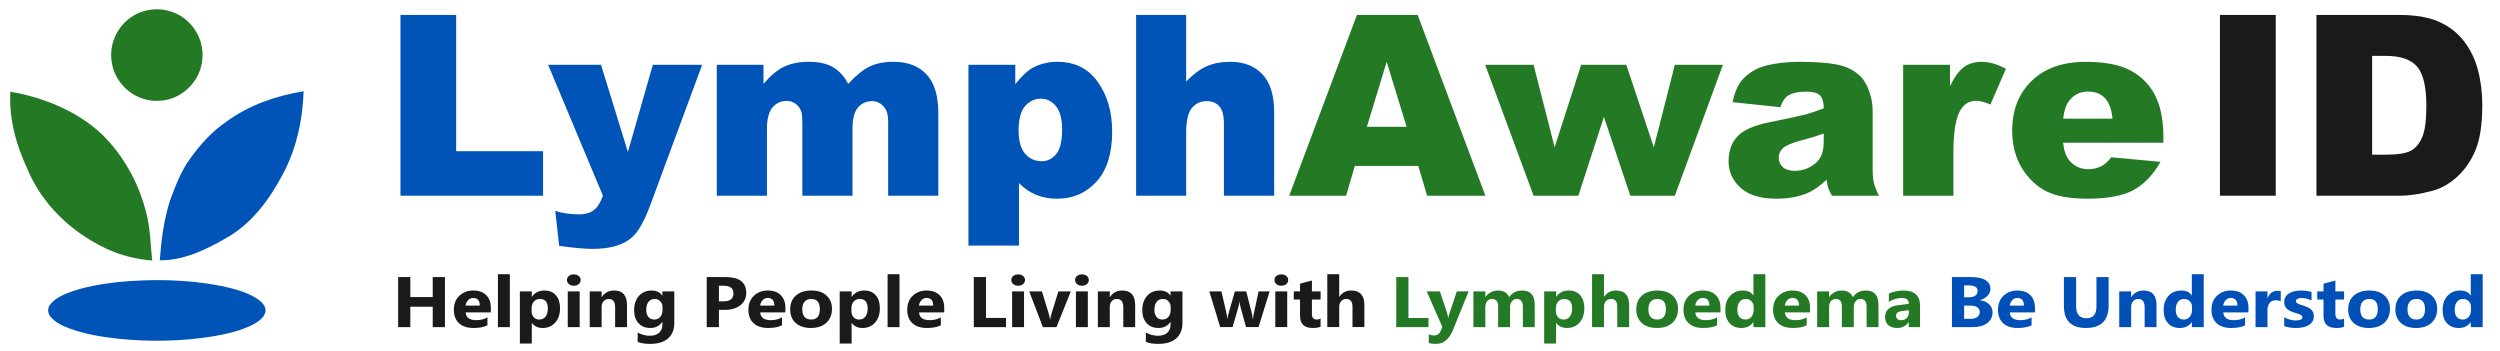
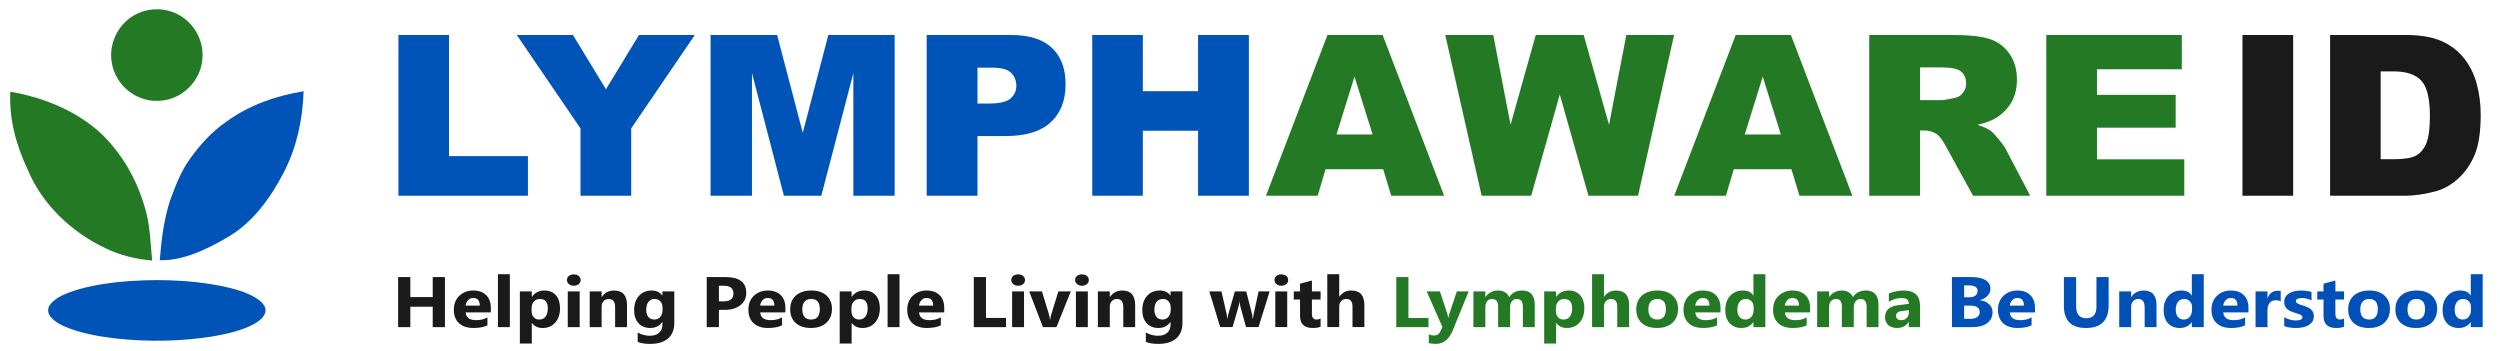
<svg xmlns="http://www.w3.org/2000/svg" version="1.1" viewBox="0 0 1204 169" width="1204.0pt" height="169.0pt" id="svg94">
  <defs id="defs94">
    <rect x="1400" y="25.743" width="177.228" height="147.525" id="rect12" />
    <rect x="1390.099" y="24.752" width="202.97" height="157.426" id="rect11" />
    <rect x="1390.244" y="25.61" width="157.317" height="131.707" id="rect10" />
    <rect x="1392.683" y="20.732" width="242.683" height="165.854" id="rect9" />
    <linearGradient id="swatch8">
      <stop style="stop-color:#044877;stop-opacity:1;" offset="0" id="stop9" />
    </linearGradient>
    <rect x="1395.122" y="35.366" width="163.415" height="106.098" id="rect3" />
    <rect x="1396.341" y="18.293" width="171.951" height="150" id="rect2" />
    <rect x="1387.805" y="24.39" width="223.171" height="141.463" id="rect1" />
  </defs>
  <path d="M 68.46 5.62 C 72.51 4.28 76.84 4.09 80.97 5.15 C 91.13 7.61 98.33 17.57 97.49 28.01 C 96.90 39.18 87.20 48.50 76.00 48.57 C 65.51 48.91 55.98 41.23 53.98 30.95 C 51.67 20.23 58.06 9.06 68.46 5.62 Z" fill="#2c922b" id="path2" style="fill:#247a24;fill-opacity:1" />
  <path d="M 146.23 43.94 C 145.77 57.44 142.98 70.73 136.79 82.80 C 130.24 95.46 121.46 107.72 108.73 114.74 C 99.36 120.22 88.01 125.62 76.94 125.33 C 77.68 115.77 78.90 105.94 81.82 96.77 C 84.36 89.85 87.12 82.48 91.49 76.50 C 96.36 69.72 101.85 63.53 108.78 58.79 C 119.87 50.60 132.73 46.18 146.23 43.94 Z" fill="#0053b7" id="path17" />
  <path d="M 4.98 44.18 C 20.90 46.85 37.37 53.56 49.20 64.78 C 59.81 75.21 67.06 88.67 70.60 103.07 C 72.38 110.26 72.51 118.07 73.29 125.47 C 65.27 124.81 57.77 122.95 50.53 119.42 C 34.39 111.75 20.29 98.39 13.36 81.75 C 7.78 69.94 4.30 57.35 4.98 44.18 Z" fill="#2c922b" id="path18" style="fill:#247a24;fill-opacity:1" />
  <path d="M 56.49 135.87 C 73.09 134.27 90.15 134.51 106.55 137.71 C 112.26 138.95 118.44 140.50 123.45 143.60 C 125.51 144.99 128.25 147.17 127.85 149.97 C 127.53 152.73 124.40 154.90 122.16 156.15 C 116.07 159.34 108.93 160.89 102.20 162.06 C 87.20 164.40 71.86 164.69 56.76 163.11 C 49.06 162.26 41.03 160.94 33.72 158.28 C 30.39 157.03 26.70 155.40 24.40 152.58 C 23.03 151.07 22.74 148.65 23.96 146.96 C 26.04 144.02 29.71 142.24 32.98 140.97 C 40.40 138.14 48.63 136.80 56.49 135.87 Z" fill="#0053b7" id="path36" style="fill:#0053b7;fill-opacity:1" />
  <g id="text124" style="font-weight:bold;font-size:35.775px;font-family:'Segoe UI';-inkscape-font-specification:'Segoe UI, Bold';fill:#0050b8;stroke:#0e0e0e;stroke-width:0;stroke-linejoin:round" transform="scale(1.039687,0.961828)" aria-label="Helping People Living with Lymphoedema Be Understood">
    <path style="fill:#1a1a1a" d="m 206.104,163.789 h -5.66 v -10.201 h -10.376 v 10.201 h -5.642 v -25.049 h 5.642 v 9.992 h 10.376 v -9.992 h 5.66 z m 21.259,-7.372 h -11.669 q 0.28,3.895 4.909,3.895 2.952,0 5.188,-1.397 v 3.983 q -2.48,1.328 -6.446,1.328 -4.332,0 -6.725,-2.393 -2.393,-2.411 -2.393,-6.708 0,-4.454 2.585,-7.057 2.585,-2.603 6.358,-2.603 3.913,0 6.044,2.323 2.149,2.323 2.149,6.306 z m -5.118,-3.389 q 0,-3.843 -3.109,-3.843 -1.328,0 -2.306,1.101 -0.961,1.101 -1.17,2.743 z m 13.922,10.76 h -5.52 v -26.482 h 5.52 z m 10.236,-2.079 h -0.07 v 10.306 h -5.52 V 145.902 h 5.52 v 2.69 h 0.07 q 2.044,-3.127 5.747,-3.127 3.476,0 5.363,2.393 1.904,2.376 1.904,6.481 0,4.472 -2.218,7.179 -2.201,2.708 -5.869,2.708 -3.232,0 -4.926,-2.515 z m -0.157,-7.337 v 1.432 q 0,1.852 0.978,3.022 0.978,1.17 2.568,1.17 1.887,0 2.917,-1.45 1.048,-1.467 1.048,-4.14 0,-4.716 -3.668,-4.716 -1.694,0 -2.777,1.293 -1.066,1.275 -1.066,3.389 z m 19.547,-11.302 q -1.397,0 -2.288,-0.821 -0.891,-0.838 -0.891,-2.044 0,-1.24 0.891,-2.026 0.891,-0.786 2.288,-0.786 1.415,0 2.288,0.786 0.891,0.786 0.891,2.026 0,1.258 -0.891,2.061 -0.873,0.804 -2.288,0.804 z m 2.725,20.717 h -5.52 v -17.887 h 5.52 z m 21.923,0 h -5.503 v -9.939 q 0,-4.157 -2.97,-4.157 -1.432,0 -2.358,1.101 -0.926,1.101 -0.926,2.795 v 10.201 h -5.52 v -17.887 h 5.52 v 2.83 h 0.07 q 1.974,-3.267 5.747,-3.267 5.939,0 5.939,7.372 z m 21.905,-2.044 q 0,4.978 -2.882,7.704 -2.882,2.743 -8.35,2.743 -3.616,0 -5.73,-1.031 v -4.647 q 2.76,1.607 5.572,1.607 2.795,0 4.332,-1.485 1.537,-1.467 1.537,-4 v -1.415 h -0.07 q -1.887,3.005 -5.572,3.005 -3.424,0 -5.433,-2.411 -2.009,-2.411 -2.009,-6.463 0,-4.542 2.236,-7.214 2.236,-2.673 5.887,-2.673 3.267,0 4.891,2.515 h 0.07 v -2.079 h 5.52 z m -5.45,-6.551 v -1.415 q 0,-1.694 -1.013,-2.882 -0.996,-1.205 -2.603,-1.205 -1.834,0 -2.882,1.432 -1.048,1.432 -1.048,4.035 0,2.236 0.996,3.546 0.996,1.293 2.725,1.293 1.712,0 2.76,-1.31 1.066,-1.328 1.066,-3.494 z m 26.115,-0.035 v 8.629 h -5.642 v -25.049 h 8.839 q 9.468,0 9.468,7.983 0,3.773 -2.725,6.114 -2.708,2.323 -7.249,2.323 z m 0,-12.088 v 7.808 h 2.218 q 4.507,0 4.507,-3.948 0,-3.86 -4.507,-3.86 z m 30.797,13.346 h -11.669 q 0.279,3.895 4.909,3.895 2.952,0 5.188,-1.397 v 3.983 q -2.48,1.328 -6.446,1.328 -4.332,0 -6.725,-2.393 -2.393,-2.411 -2.393,-6.708 0,-4.454 2.585,-7.057 2.585,-2.603 6.358,-2.603 3.913,0 6.044,2.323 2.149,2.323 2.149,6.306 z m -5.118,-3.389 q 0,-3.843 -3.109,-3.843 -1.328,0 -2.306,1.101 -0.961,1.101 -1.17,2.743 z m 16.927,11.197 q -4.472,0 -7.04,-2.498 -2.55,-2.515 -2.55,-6.813 0,-4.437 2.655,-6.935 2.655,-2.515 7.179,-2.515 4.454,0 6.987,2.515 2.533,2.498 2.533,6.62 0,4.454 -2.62,7.04 -2.603,2.585 -7.145,2.585 z m 0.14,-14.534 q -1.956,0 -3.039,1.345 -1.083,1.345 -1.083,3.808 0,5.153 4.157,5.153 3.965,0 3.965,-5.293 0,-5.013 -4,-5.013 z m 18.796,12.018 h -0.07 v 10.306 h -5.52 V 145.902 h 5.52 v 2.69 h 0.07 q 2.044,-3.127 5.747,-3.127 3.476,0 5.363,2.393 1.904,2.376 1.904,6.481 0,4.472 -2.218,7.179 -2.201,2.708 -5.869,2.708 -3.232,0 -4.926,-2.515 z m -0.157,-7.337 v 1.432 q 0,1.852 0.978,3.022 0.978,1.17 2.568,1.17 1.887,0 2.917,-1.45 1.048,-1.467 1.048,-4.14 0,-4.716 -3.668,-4.716 -1.694,0 -2.777,1.293 -1.066,1.275 -1.066,3.389 z m 22.272,9.415 h -5.52 v -26.482 h 5.52 z m 20.717,-7.372 h -11.669 q 0.279,3.895 4.909,3.895 2.952,0 5.188,-1.397 v 3.983 q -2.481,1.328 -6.446,1.328 -4.332,0 -6.725,-2.393 -2.393,-2.411 -2.393,-6.708 0,-4.454 2.585,-7.057 2.585,-2.603 6.358,-2.603 3.913,0 6.044,2.323 2.149,2.323 2.149,6.306 z m -5.118,-3.389 q 0,-3.843 -3.109,-3.843 -1.328,0 -2.306,1.101 -0.961,1.101 -1.17,2.743 z m 33.731,10.76 h -14.918 v -25.049 h 5.642 v 20.473 h 9.276 z m 5.625,-20.717 q -1.397,0 -2.288,-0.821 -0.891,-0.838 -0.891,-2.044 0,-1.24 0.891,-2.026 0.891,-0.786 2.288,-0.786 1.415,0 2.288,0.786 0.891,0.786 0.891,2.026 0,1.258 -0.891,2.061 -0.873,0.804 -2.288,0.804 z m 2.725,20.717 h -5.52 v -17.887 h 5.52 z m 21.678,-17.887 -6.655,17.887 h -6.289 l -6.341,-17.887 h 5.904 l 3.109,11.022 q 0.524,1.869 0.611,3.179 h 0.07 q 0.122,-1.24 0.646,-3.074 l 3.179,-11.127 z m 5.153,-2.83 q -1.397,0 -2.288,-0.821 -0.891,-0.838 -0.891,-2.044 0,-1.24 0.891,-2.026 0.891,-0.786 2.288,-0.786 1.415,0 2.288,0.786 0.891,0.786 0.891,2.026 0,1.258 -0.891,2.061 -0.873,0.804 -2.288,0.804 z m 2.725,20.717 h -5.52 v -17.887 h 5.52 z m 21.923,0 h -5.503 v -9.939 q 0,-4.157 -2.97,-4.157 -1.432,0 -2.358,1.101 -0.926,1.101 -0.926,2.795 v 10.201 h -5.52 v -17.887 h 5.52 v 2.83 h 0.07 q 1.974,-3.267 5.747,-3.267 5.939,0 5.939,7.372 z m 21.905,-2.044 q 0,4.978 -2.882,7.704 -2.882,2.743 -8.35,2.743 -3.616,0 -5.73,-1.031 v -4.647 q 2.76,1.607 5.572,1.607 2.795,0 4.332,-1.485 1.537,-1.467 1.537,-4 v -1.415 h -0.07 q -1.887,3.005 -5.572,3.005 -3.424,0 -5.433,-2.411 -2.009,-2.411 -2.009,-6.463 0,-4.542 2.236,-7.214 2.236,-2.673 5.887,-2.673 3.267,0 4.891,2.515 h 0.07 v -2.079 h 5.52 z m -5.45,-6.551 v -1.415 q 0,-1.694 -1.013,-2.882 -0.996,-1.205 -2.603,-1.205 -1.834,0 -2.882,1.432 -1.048,1.432 -1.048,4.035 0,2.236 0.996,3.546 0.996,1.293 2.725,1.293 1.712,0 2.76,-1.31 1.066,-1.328 1.066,-3.494 z m 45.837,-9.293 -5.153,17.887 h -5.799 l -2.638,-10.481 q -0.262,-1.048 -0.297,-2.288 h -0.105 q -0.122,1.363 -0.349,2.218 l -2.83,10.551 h -5.73 l -5.048,-17.887 h 5.625 l 2.463,11.669 q 0.175,0.821 0.262,1.991 h 0.105 q 0.087,-1.223 0.314,-2.061 l 3.074,-11.599 h 5.258 l 2.76,11.669 q 0.105,0.437 0.245,2.026 h 0.122 q 0.087,-1.013 0.279,-2.026 l 2.323,-11.669 z m 5.415,-2.83 q -1.397,0 -2.288,-0.821 -0.891,-0.838 -0.891,-2.044 0,-1.24 0.891,-2.026 0.891,-0.786 2.288,-0.786 1.415,0 2.288,0.786 0.891,0.786 0.891,2.026 0,1.258 -0.891,2.061 -0.873,0.804 -2.288,0.804 z m 2.725,20.717 h -5.52 v -17.887 h 5.52 z m 15.459,-0.21 q -1.223,0.646 -3.686,0.646 -5.834,0 -5.834,-6.061 V 149.972 h -2.9 v -4.07 h 2.9 v -3.86 l 5.503,-1.572 v 5.433 h 4.018 v 4.07 h -4.018 v 7.232 q 0,2.795 2.218,2.795 0.873,0 1.799,-0.507 z m 20.281,0.21 h -5.503 v -10.167 q 0,-3.93 -2.865,-3.93 -1.467,0 -2.376,1.101 -0.908,1.101 -0.908,2.795 v 10.201 h -5.52 v -26.482 h 5.52 v 11.25 h 0.07 q 2.026,-3.092 5.503,-3.092 6.079,0 6.079,7.337 z" id="path1" />
    <path style="fill:#247a24" d="m 661.694,163.789 h -14.918 v -25.049 h 5.642 v 20.473 h 9.276 z m 18.604,-17.887 -7.267,19.32 q -2.62,6.97 -7.896,6.97 -2.009,0 -3.301,-0.454 v -4.402 q 1.101,0.646 2.393,0.646 2.131,0 2.97,-2.009 l 0.943,-2.218 -7.267,-17.853 h 6.114 l 3.336,10.883 q 0.314,1.013 0.489,2.393 h 0.07 q 0.157,-1.013 0.576,-2.358 l 3.371,-10.918 z m 30.622,17.887 h -5.503 v -10.201 q 0,-3.895 -2.865,-3.895 -1.363,0 -2.218,1.17 -0.856,1.17 -0.856,2.917 v 10.009 h -5.52 v -10.306 q 0,-3.791 -2.812,-3.791 -1.415,0 -2.271,1.118 -0.838,1.118 -0.838,3.039 v 9.939 h -5.52 v -17.887 h 5.52 v 2.795 h 0.07 q 0.856,-1.432 2.393,-2.323 1.555,-0.908 3.389,-0.908 3.791,0 5.188,3.336 2.044,-3.336 6.009,-3.336 5.834,0 5.834,7.197 z m 9.957,-2.079 h -0.07 v 10.306 h -5.52 V 145.902 h 5.52 v 2.69 h 0.07 q 2.044,-3.127 5.747,-3.127 3.476,0 5.363,2.393 1.904,2.376 1.904,6.481 0,4.472 -2.218,7.179 -2.201,2.708 -5.869,2.708 -3.232,0 -4.926,-2.515 z m -0.157,-7.337 v 1.432 q 0,1.852 0.978,3.022 0.978,1.17 2.568,1.17 1.887,0 2.917,-1.45 1.048,-1.467 1.048,-4.14 0,-4.716 -3.668,-4.716 -1.694,0 -2.777,1.293 -1.066,1.275 -1.066,3.389 z m 33.923,9.415 h -5.503 v -10.167 q 0,-3.93 -2.865,-3.93 -1.467,0 -2.376,1.101 -0.908,1.101 -0.908,2.795 V 163.789 H 737.471 v -26.482 h 5.52 v 11.25 h 0.07 q 2.026,-3.092 5.503,-3.092 6.079,0 6.079,7.337 z m 12.892,0.437 q -4.472,0 -7.04,-2.498 -2.55,-2.515 -2.55,-6.813 0,-4.437 2.655,-6.935 2.655,-2.515 7.179,-2.515 4.454,0 6.987,2.515 2.533,2.498 2.533,6.62 0,4.454 -2.62,7.04 -2.603,2.585 -7.145,2.585 z m 0.14,-14.534 q -1.956,0 -3.039,1.345 -1.083,1.345 -1.083,3.808 0,5.153 4.157,5.153 3.965,0 3.965,-5.293 0,-5.013 -4,-5.013 z m 29.277,6.725 h -11.669 q 0.279,3.895 4.909,3.895 2.952,0 5.188,-1.397 v 3.983 q -2.481,1.328 -6.446,1.328 -4.332,0 -6.725,-2.393 -2.393,-2.411 -2.393,-6.708 0,-4.454 2.585,-7.057 2.585,-2.603 6.358,-2.603 3.913,0 6.044,2.323 2.149,2.323 2.149,6.306 z m -5.118,-3.389 q 0,-3.843 -3.109,-3.843 -1.328,0 -2.306,1.101 -0.961,1.101 -1.17,2.743 z m 25.905,10.76 h -5.52 v -2.463 h -0.07 q -1.887,2.9 -5.537,2.9 -3.354,0 -5.398,-2.358 -2.044,-2.376 -2.044,-6.62 0,-4.437 2.253,-7.11 2.253,-2.673 5.904,-2.673 3.459,0 4.821,2.48 h 0.07 v -10.638 h 5.52 z m -5.415,-8.699 v -1.345 q 0,-1.747 -1.013,-2.9 -1.013,-1.153 -2.638,-1.153 -1.834,0 -2.865,1.45 -1.031,1.432 -1.031,3.948 0,2.358 0.996,3.633 0.996,1.275 2.76,1.275 1.677,0 2.725,-1.345 1.066,-1.345 1.066,-3.564 z m 26.133,1.328 h -11.669 q 0.279,3.895 4.909,3.895 2.952,0 5.188,-1.397 v 3.983 q -2.481,1.328 -6.446,1.328 -4.332,0 -6.725,-2.393 -2.393,-2.411 -2.393,-6.708 0,-4.454 2.585,-7.057 2.585,-2.603 6.358,-2.603 3.913,0 6.044,2.323 2.149,2.323 2.149,6.306 z m -5.118,-3.389 q 0,-3.843 -3.109,-3.843 -1.328,0 -2.306,1.101 -0.961,1.101 -1.17,2.743 z m 36.806,10.76 h -5.503 v -10.201 q 0,-3.895 -2.865,-3.895 -1.363,0 -2.218,1.17 -0.856,1.17 -0.856,2.917 v 10.009 h -5.52 v -10.306 q 0,-3.791 -2.812,-3.791 -1.415,0 -2.271,1.118 -0.838,1.118 -0.838,3.039 v 9.939 H 841.739 v -17.887 h 5.52 v 2.795 h 0.07 q 0.856,-1.432 2.393,-2.323 1.555,-0.908 3.389,-0.908 3.791,0 5.188,3.336 2.044,-3.336 6.009,-3.336 5.834,0 5.834,7.197 z m 19.25,0 h -5.223 v -2.568 h -0.07 q -1.799,3.005 -5.328,3.005 -2.603,0 -4.105,-1.467 -1.485,-1.485 -1.485,-3.948 0,-5.206 6.166,-6.009 l 4.856,-0.646 q 0,-2.935 -3.179,-2.935 -3.197,0 -6.079,1.904 v -4.157 q 1.153,-0.594 3.144,-1.048 2.009,-0.454 3.651,-0.454 7.651,0 7.651,7.634 z m -5.188,-7.267 v -1.205 l -3.249,0.419 q -2.69,0.349 -2.69,2.428 0,0.943 0.646,1.555 0.664,0.594 1.782,0.594 1.555,0 2.533,-1.066 0.978,-1.083 0.978,-2.725 z" id="path3" />
    <path d="m 904.171,163.789 v -25.049 h 9.118 q 4.192,0 6.446,1.537 2.253,1.537 2.253,4.332 0,2.026 -1.38,3.546 -1.363,1.52 -3.494,2.114 v 0.07 q 2.673,0.332 4.262,1.974 1.607,1.642 1.607,4 0,3.441 -2.463,5.468 -2.463,2.009 -6.725,2.009 z m 5.642,-20.892 v 5.939 h 2.48 q 1.747,0 2.743,-0.838 1.013,-0.856 1.013,-2.341 0,-2.76 -4.123,-2.76 z m 0,10.132 v 6.603 h 3.057 q 1.956,0 3.057,-0.908 1.118,-0.908 1.118,-2.48 0,-1.502 -1.101,-2.358 -1.083,-0.856 -3.039,-0.856 z m 32.823,3.389 h -11.669 q 0.28,3.895 4.909,3.895 2.952,0 5.188,-1.397 v 3.983 q -2.48,1.328 -6.446,1.328 -4.332,0 -6.725,-2.393 -2.393,-2.411 -2.393,-6.708 0,-4.454 2.585,-7.057 2.585,-2.603 6.358,-2.603 3.913,0 6.044,2.323 2.149,2.323 2.149,6.306 z m -5.118,-3.389 q 0,-3.843 -3.109,-3.843 -1.328,0 -2.306,1.101 -0.961,1.101 -1.17,2.743 z m 39.234,-0.087 q 0,11.284 -10.516,11.284 -10.201,0 -10.201,-11.022 v -14.464 h 5.66 v 14.534 q 0,6.079 4.751,6.079 4.664,0 4.664,-5.869 v -14.743 h 5.642 z m 22.185,10.848 h -5.503 v -9.939 q 0,-4.157 -2.97,-4.157 -1.432,0 -2.358,1.101 -0.926,1.101 -0.926,2.795 v 10.201 h -5.52 v -17.887 h 5.52 v 2.83 h 0.07 q 1.974,-3.267 5.747,-3.267 5.939,0 5.939,7.372 z m 21.87,0 h -5.52 v -2.463 h -0.07 q -1.887,2.9 -5.537,2.9 -3.354,0 -5.398,-2.358 -2.044,-2.376 -2.044,-6.62 0,-4.437 2.253,-7.11 2.253,-2.673 5.904,-2.673 3.459,0 4.821,2.48 h 0.07 v -10.638 h 5.52 z m -5.415,-8.699 v -1.345 q 0,-1.747 -1.013,-2.9 -1.013,-1.153 -2.638,-1.153 -1.834,0 -2.865,1.45 -1.031,1.432 -1.031,3.948 0,2.358 0.996,3.633 0.996,1.275 2.76,1.275 1.677,0 2.725,-1.345 1.066,-1.345 1.066,-3.564 z m 26.133,1.328 h -11.669 q 0.279,3.895 4.909,3.895 2.952,0 5.188,-1.397 v 3.983 q -2.481,1.328 -6.446,1.328 -4.332,0 -6.725,-2.393 -2.393,-2.411 -2.393,-6.708 0,-4.454 2.585,-7.057 2.585,-2.603 6.358,-2.603 3.913,0 6.044,2.323 2.149,2.323 2.149,6.306 z m -5.118,-3.389 q 0,-3.843 -3.109,-3.843 -1.328,0 -2.306,1.101 -0.961,1.101 -1.17,2.743 z m 20.071,-2.149 q -0.996,-0.542 -2.323,-0.542 -1.799,0 -2.812,1.328 -1.013,1.31 -1.013,3.581 v 8.542 h -5.52 v -17.887 h 5.52 v 3.319 h 0.07 q 1.31,-3.633 4.716,-3.633 0.873,0 1.363,0.21 z m 1.607,12.437 v -4.472 q 1.363,0.821 2.708,1.223 1.363,0.402 2.568,0.402 1.467,0 2.306,-0.402 0.856,-0.402 0.856,-1.223 0,-0.524 -0.384,-0.873 -0.384,-0.349 -0.996,-0.611 -0.594,-0.262 -1.31,-0.472 -0.716,-0.21 -1.38,-0.472 -1.065,-0.402 -1.887,-0.856 -0.804,-0.472 -1.363,-1.083 -0.541,-0.611 -0.838,-1.415 -0.28,-0.804 -0.28,-1.904 0,-1.502 0.646,-2.585 0.664,-1.083 1.747,-1.764 1.101,-0.699 2.498,-1.013 1.415,-0.332 2.935,-0.332 1.188,0 2.411,0.192 1.223,0.175 2.411,0.524 v 4.262 q -1.048,-0.611 -2.253,-0.908 -1.188,-0.314 -2.341,-0.314 -0.541,0 -1.031,0.105 -0.472,0.087 -0.839,0.279 -0.367,0.175 -0.576,0.472 -0.21,0.279 -0.21,0.646 0,0.489 0.314,0.838 0.314,0.349 0.821,0.611 0.507,0.245 1.118,0.454 0.629,0.192 1.24,0.402 1.101,0.384 1.991,0.838 0.891,0.454 1.52,1.066 0.646,0.611 0.978,1.432 0.349,0.821 0.349,1.956 0,1.59 -0.699,2.725 -0.681,1.118 -1.834,1.834 -1.135,0.699 -2.638,1.013 -1.485,0.332 -3.092,0.332 -2.952,0 -5.468,-0.908 z m 27.722,0.262 q -1.223,0.646 -3.686,0.646 -5.834,0 -5.834,-6.061 V 149.972 h -2.9 v -4.07 h 2.9 v -3.86 l 5.503,-1.572 v 5.433 h 4.018 v 4.07 h -4.018 v 7.232 q 0,2.795 2.219,2.795 0.873,0 1.799,-0.507 z m 11.494,0.646 q -4.472,0 -7.04,-2.498 -2.55,-2.515 -2.55,-6.813 0,-4.437 2.655,-6.935 2.655,-2.515 7.179,-2.515 4.454,0 6.987,2.515 2.533,2.498 2.533,6.62 0,4.454 -2.62,7.04 -2.603,2.585 -7.144,2.585 z m 0.14,-14.534 q -1.956,0 -3.039,1.345 -1.083,1.345 -1.083,3.808 0,5.153 4.157,5.153 3.965,0 3.965,-5.293 0,-5.013 -4,-5.013 z m 21.73,14.534 q -4.472,0 -7.04,-2.498 -2.55,-2.515 -2.55,-6.813 0,-4.437 2.655,-6.935 2.655,-2.515 7.179,-2.515 4.454,0 6.987,2.515 2.533,2.498 2.533,6.62 0,4.454 -2.62,7.04 -2.603,2.585 -7.145,2.585 z m 0.14,-14.534 q -1.956,0 -3.039,1.345 -1.083,1.345 -1.083,3.808 0,5.153 4.157,5.153 3.965,0 3.965,-5.293 0,-5.013 -4,-5.013 z m 30.709,14.097 h -5.52 v -2.463 h -0.07 q -1.887,2.9 -5.537,2.9 -3.354,0 -5.398,-2.358 -2.044,-2.376 -2.044,-6.62 0,-4.437 2.253,-7.11 2.253,-2.673 5.904,-2.673 3.459,0 4.821,2.48 h 0.07 v -10.638 h 5.52 z m -5.415,-8.699 v -1.345 q 0,-1.747 -1.013,-2.9 -1.013,-1.153 -2.638,-1.153 -1.834,0 -2.865,1.45 -1.031,1.432 -1.031,3.948 0,2.358 0.996,3.633 0.996,1.275 2.76,1.275 1.677,0 2.725,-1.345 1.066,-1.345 1.066,-3.564 z" id="path4" />
  </g>
-   <g id="text127" style="font-weight:900;font-size:121.446px;font-family:Arial;-inkscape-font-specification:'Arial, Heavy';fill:#0053b7;stroke:#0e0e0e;stroke-width:0;stroke-linejoin:round" transform="scale(0.9984336,1.001569)" aria-label="LymphAware ID">
-     <path d="M 193.169,7.19 H 220.032 V 72.716 h 41.925 v 21.407 h -68.788 z m 71.219,23.957 h 25.499 l 12.987,41.925 12.038,-41.925 h 23.779 l -24.965,67.305 q -4.27,11.504 -8.717,15.537 -6.286,5.693 -19.154,5.693 -5.218,0 -16.13,-1.423 l -1.898,-16.841 q 5.218,1.66 11.623,1.66 4.27,0 6.879,-1.957 2.668,-1.957 4.507,-6.997 z m 81.359,0 h 22.534 v 9.191 q 4.863,-5.752 9.784,-8.183 4.981,-2.431 11.979,-2.431 7.531,0 11.919,2.668 4.388,2.668 7.175,7.946 5.693,-6.167 10.377,-8.361 4.685,-2.253 11.563,-2.253 10.14,0 15.833,6.049 5.693,5.989 5.693,18.798 V 94.124 H 428.411 V 58.247 q 0,-4.27 -1.66,-6.345 -2.431,-3.261 -6.049,-3.261 -4.27,0 -6.879,3.084 -2.609,3.084 -2.609,9.903 V 94.124 H 387.02 V 59.433 q 0,-4.151 -0.474,-5.633 -0.771,-2.372 -2.668,-3.795 -1.898,-1.482 -4.447,-1.482 -4.151,0 -6.819,3.143 -2.668,3.143 -2.668,10.318 V 94.124 H 345.747 Z M 467.134,118.081 V 31.147 h 22.593 v 9.31 q 4.685,-5.871 8.598,-7.946 5.278,-2.787 11.682,-2.787 12.631,0 19.51,9.666 6.938,9.666 6.938,23.898 0,15.714 -7.531,24.016 -7.531,8.243 -19.035,8.243 -5.574,0 -10.2,-1.898 -4.566,-1.898 -8.183,-5.633 v 30.065 z m 24.194,-55.267 q 0,7.472 3.143,11.089 3.143,3.617 7.946,3.617 4.21,0 7.057,-3.439 2.846,-3.499 2.846,-11.801 0,-7.65 -2.965,-11.208 -2.965,-3.617 -7.235,-3.617 -4.625,0 -7.709,3.617 -3.084,3.617 -3.084,11.741 z M 548.019,7.19 h 24.135 V 39.212 q 4.922,-5.1 9.784,-7.294 4.863,-2.194 11.504,-2.194 9.844,0 15.477,5.989 5.693,5.989 5.693,18.383 V 94.124 H 590.359 V 59.492 q 0,-5.93 -2.194,-8.361 -2.194,-2.491 -6.167,-2.491 -4.388,0 -7.116,3.321 -2.728,3.321 -2.728,11.919 v 30.243 H 548.019 Z" id="path5" />
-     <path style="fill:#247a24" d="m 684.112,79.773 h -30.599 l -4.21,14.351 H 621.847 L 654.521,7.19 h 29.294 l 32.674,86.934 h -28.108 z m -5.633,-18.798 -9.607,-31.251 -9.547,31.251 z m 37.893,-29.828 h 23.364 l 10.14,39.672 12.809,-39.672 h 21.763 l 13.283,39.672 10.14,-39.672 h 23.186 L 807.871,94.124 H 786.404 L 773.655,56.231 761.32,94.124 h -21.585 z m 142.379,20.399 -23.068,-2.431 q 1.305,-6.049 3.736,-9.488 2.491,-3.499 7.116,-6.049 3.321,-1.838 9.132,-2.846 5.811,-1.008 12.572,-1.008 10.852,0 17.434,1.245 6.582,1.186 10.97,5.04 3.084,2.668 4.863,7.59 1.779,4.863 1.779,9.31 v 27.812 q 0,4.447 0.534,6.997 0.593,2.491 2.491,6.404 h -22.653 q -1.364,-2.431 -1.779,-3.677 -0.415,-1.305 -0.83,-4.032 -4.744,4.566 -9.429,6.523 -6.404,2.609 -14.884,2.609 -11.267,0 -17.138,-5.218 -5.811,-5.218 -5.811,-12.868 0,-7.175 4.21,-11.801 4.21,-4.625 15.537,-6.879 13.58,-2.728 17.612,-3.795 4.032,-1.127 8.539,-2.906 0,-4.447 -1.838,-6.226 -1.838,-1.779 -6.464,-1.779 -5.93,0 -8.895,1.898 -2.313,1.482 -3.736,5.574 z m 20.933,12.69 q -4.981,1.779 -10.377,3.143 -7.353,1.957 -9.31,3.854 -2.016,1.957 -2.016,4.447 0,2.846 1.957,4.685 2.016,1.779 5.871,1.779 4.032,0 7.472,-1.957 3.499,-1.957 4.922,-4.744 1.482,-2.846 1.482,-7.353 z m 38.308,-33.089 h 22.593 v 10.318 q 3.261,-6.701 6.701,-9.191 3.499,-2.55 8.598,-2.55 5.337,0 11.682,3.321 l -7.472,17.197 q -4.27,-1.779 -6.76,-1.779 -4.744,0 -7.353,3.914 -3.736,5.515 -3.736,20.636 v 21.111 h -24.254 z m 125.538,37.477 h -48.389 q 0.652,5.811 3.143,8.658 3.499,4.092 9.132,4.092 3.558,0 6.76,-1.779 1.957,-1.127 4.21,-3.973 l 23.779,2.194 q -5.456,9.488 -13.165,13.639 -7.709,4.092 -22.119,4.092 -12.512,0 -19.688,-3.499 -7.175,-3.558 -11.919,-11.208 -4.685,-7.709 -4.685,-18.086 0,-14.766 9.429,-23.898 9.488,-9.132 26.151,-9.132 13.52,0 21.348,4.092 7.827,4.092 11.919,11.86 4.092,7.768 4.092,20.221 z m -24.55,-11.563 q -0.712,-6.997 -3.795,-10.022 -3.024,-3.024 -8.005,-3.024 -5.752,0 -9.191,4.566 -2.194,2.846 -2.787,8.48 z" id="path6" />
-     <path style="fill:#1a1a1a" d="m 1070.799,7.19 h 26.922 V 94.124 h -26.922 z m 46.55,0 h 39.909 q 11.801,0 19.035,3.202 7.294,3.202 12.038,9.191 4.744,5.989 6.879,13.935 2.135,7.946 2.135,16.841 0,13.935 -3.202,21.644 -3.143,7.65 -8.776,12.868 -5.633,5.159 -12.097,6.879 -8.836,2.372 -16.011,2.372 h -39.909 z m 26.863,19.688 V 74.377 h 6.582 q 8.421,0 11.979,-1.838 3.558,-1.898 5.574,-6.523 2.016,-4.685 2.016,-15.121 0,-13.817 -4.507,-18.917 -4.507,-5.1 -14.944,-5.1 z" id="path7" />
+   <g id="text127" style="font-weight:900;font-size:122.722px;font-family:Arial;-inkscape-font-specification:'Arial, Heavy';fill:#0053b7;stroke:#0e0e0e;stroke-width:0;stroke-linejoin:round" transform="scale(1.008924,0.9911553)" aria-label="LYMPHAWARE ID">
+     <path style="font-size:109.135px" d="m 190.186,16.991 h 24.14 v 58.884 h 37.675 v 19.237 h -61.815 z m 56.486,0 h 26.804 l 15.773,26.378 15.773,-26.378 h 26.644 L 301.293,62.393 V 95.112 H 277.1 V 62.393 Z m 92.509,0 h 31.76 L 383.197,64.525 395.4,16.991 h 31.653 V 95.112 H 407.337 V 35.536 L 392.043,95.112 H 374.191 L 358.951,35.536 v 59.577 h -19.77 z m 103.167,0 h 40.126 q 13.109,0 19.61,6.235 6.554,6.235 6.554,17.745 0,11.83 -7.141,18.491 -7.087,6.661 -21.688,6.661 h -13.216 v 28.989 h -24.246 z m 24.246,33.305 h 5.915 q 6.981,0 9.805,-2.398 2.824,-2.451 2.824,-6.235 0,-3.677 -2.451,-6.235 -2.451,-2.558 -9.219,-2.558 h -6.874 z m 54.781,-33.305 h 24.14 V 44.328 h 26.378 V 16.991 h 24.246 v 78.121 h -24.246 V 63.512 h -26.378 v 31.6 h -24.14 z" id="path5" />
+     <path style="font-size:109.135px;fill:#247a24" d="m 660.245,82.217 h -27.497 l -3.783,12.896 h -24.673 l 29.362,-78.121 h 26.325 l 29.362,78.121 h -25.259 z m -5.062,-16.892 -8.633,-28.083 -8.579,28.083 z M 689.873,16.991 h 22.914 l 8.26,43.643 12.043,-43.643 h 22.861 l 12.097,43.643 8.26,-43.643 h 22.808 L 781.902,95.112 H 758.242 L 744.547,45.927 730.905,95.112 h -23.66 z m 165.248,65.225 h -27.497 l -3.783,12.896 h -24.673 l 29.362,-78.121 h 26.325 l 29.362,78.121 h -25.259 z m -5.062,-16.892 -8.633,-28.083 -8.579,28.083 z m 42.205,29.788 V 16.991 h 40.233 q 11.191,0 17.106,1.918 5.915,1.918 9.539,7.141 3.624,5.169 3.624,12.629 0,6.501 -2.771,11.244 -2.771,4.689 -7.62,7.62 -3.091,1.865 -8.473,3.091 4.316,1.439 6.288,2.878 1.332,0.959 3.837,4.103 2.558,3.144 3.41,4.849 l 11.67,22.648 H 941.821 L 928.926,71.239 q -2.451,-4.636 -4.37,-6.022 -2.611,-1.812 -5.915,-1.812 h -2.132 v 31.707 z m 24.246,-46.468 h 10.178 q 1.652,0 6.395,-1.066 2.398,-0.48 3.89,-2.451 1.545,-1.972 1.545,-4.53 0,-3.783 -2.398,-5.808 -2.398,-2.025 -9.006,-2.025 h -10.604 z m 60.269,-31.653 h 64.692 v 16.679 h -40.499 v 12.416 h 37.568 v 15.933 h -37.568 v 15.4 h 41.672 v 17.692 h -65.865 z" id="path6" />
+     <path style="font-size:109.135px;fill:#1a1a1a" d="m 1070.42,16.991 h 24.193 v 78.121 h -24.193 z m 41.831,0 h 35.863 q 10.604,0 17.106,2.878 6.554,2.878 10.818,8.26 4.263,5.382 6.181,12.523 1.918,7.141 1.918,15.134 0,12.523 -2.878,19.45 -2.824,6.874 -7.887,11.564 -5.062,4.636 -10.871,6.181 -7.94,2.132 -14.388,2.132 h -35.863 z m 24.14,17.692 v 42.684 h 5.915 q 7.567,0 10.764,-1.652 3.197,-1.705 5.009,-5.862 1.812,-4.21 1.812,-13.589 0,-12.416 -4.05,-16.999 -4.05,-4.583 -13.429,-4.583 z" id="path7" />
  </g>
</svg>
